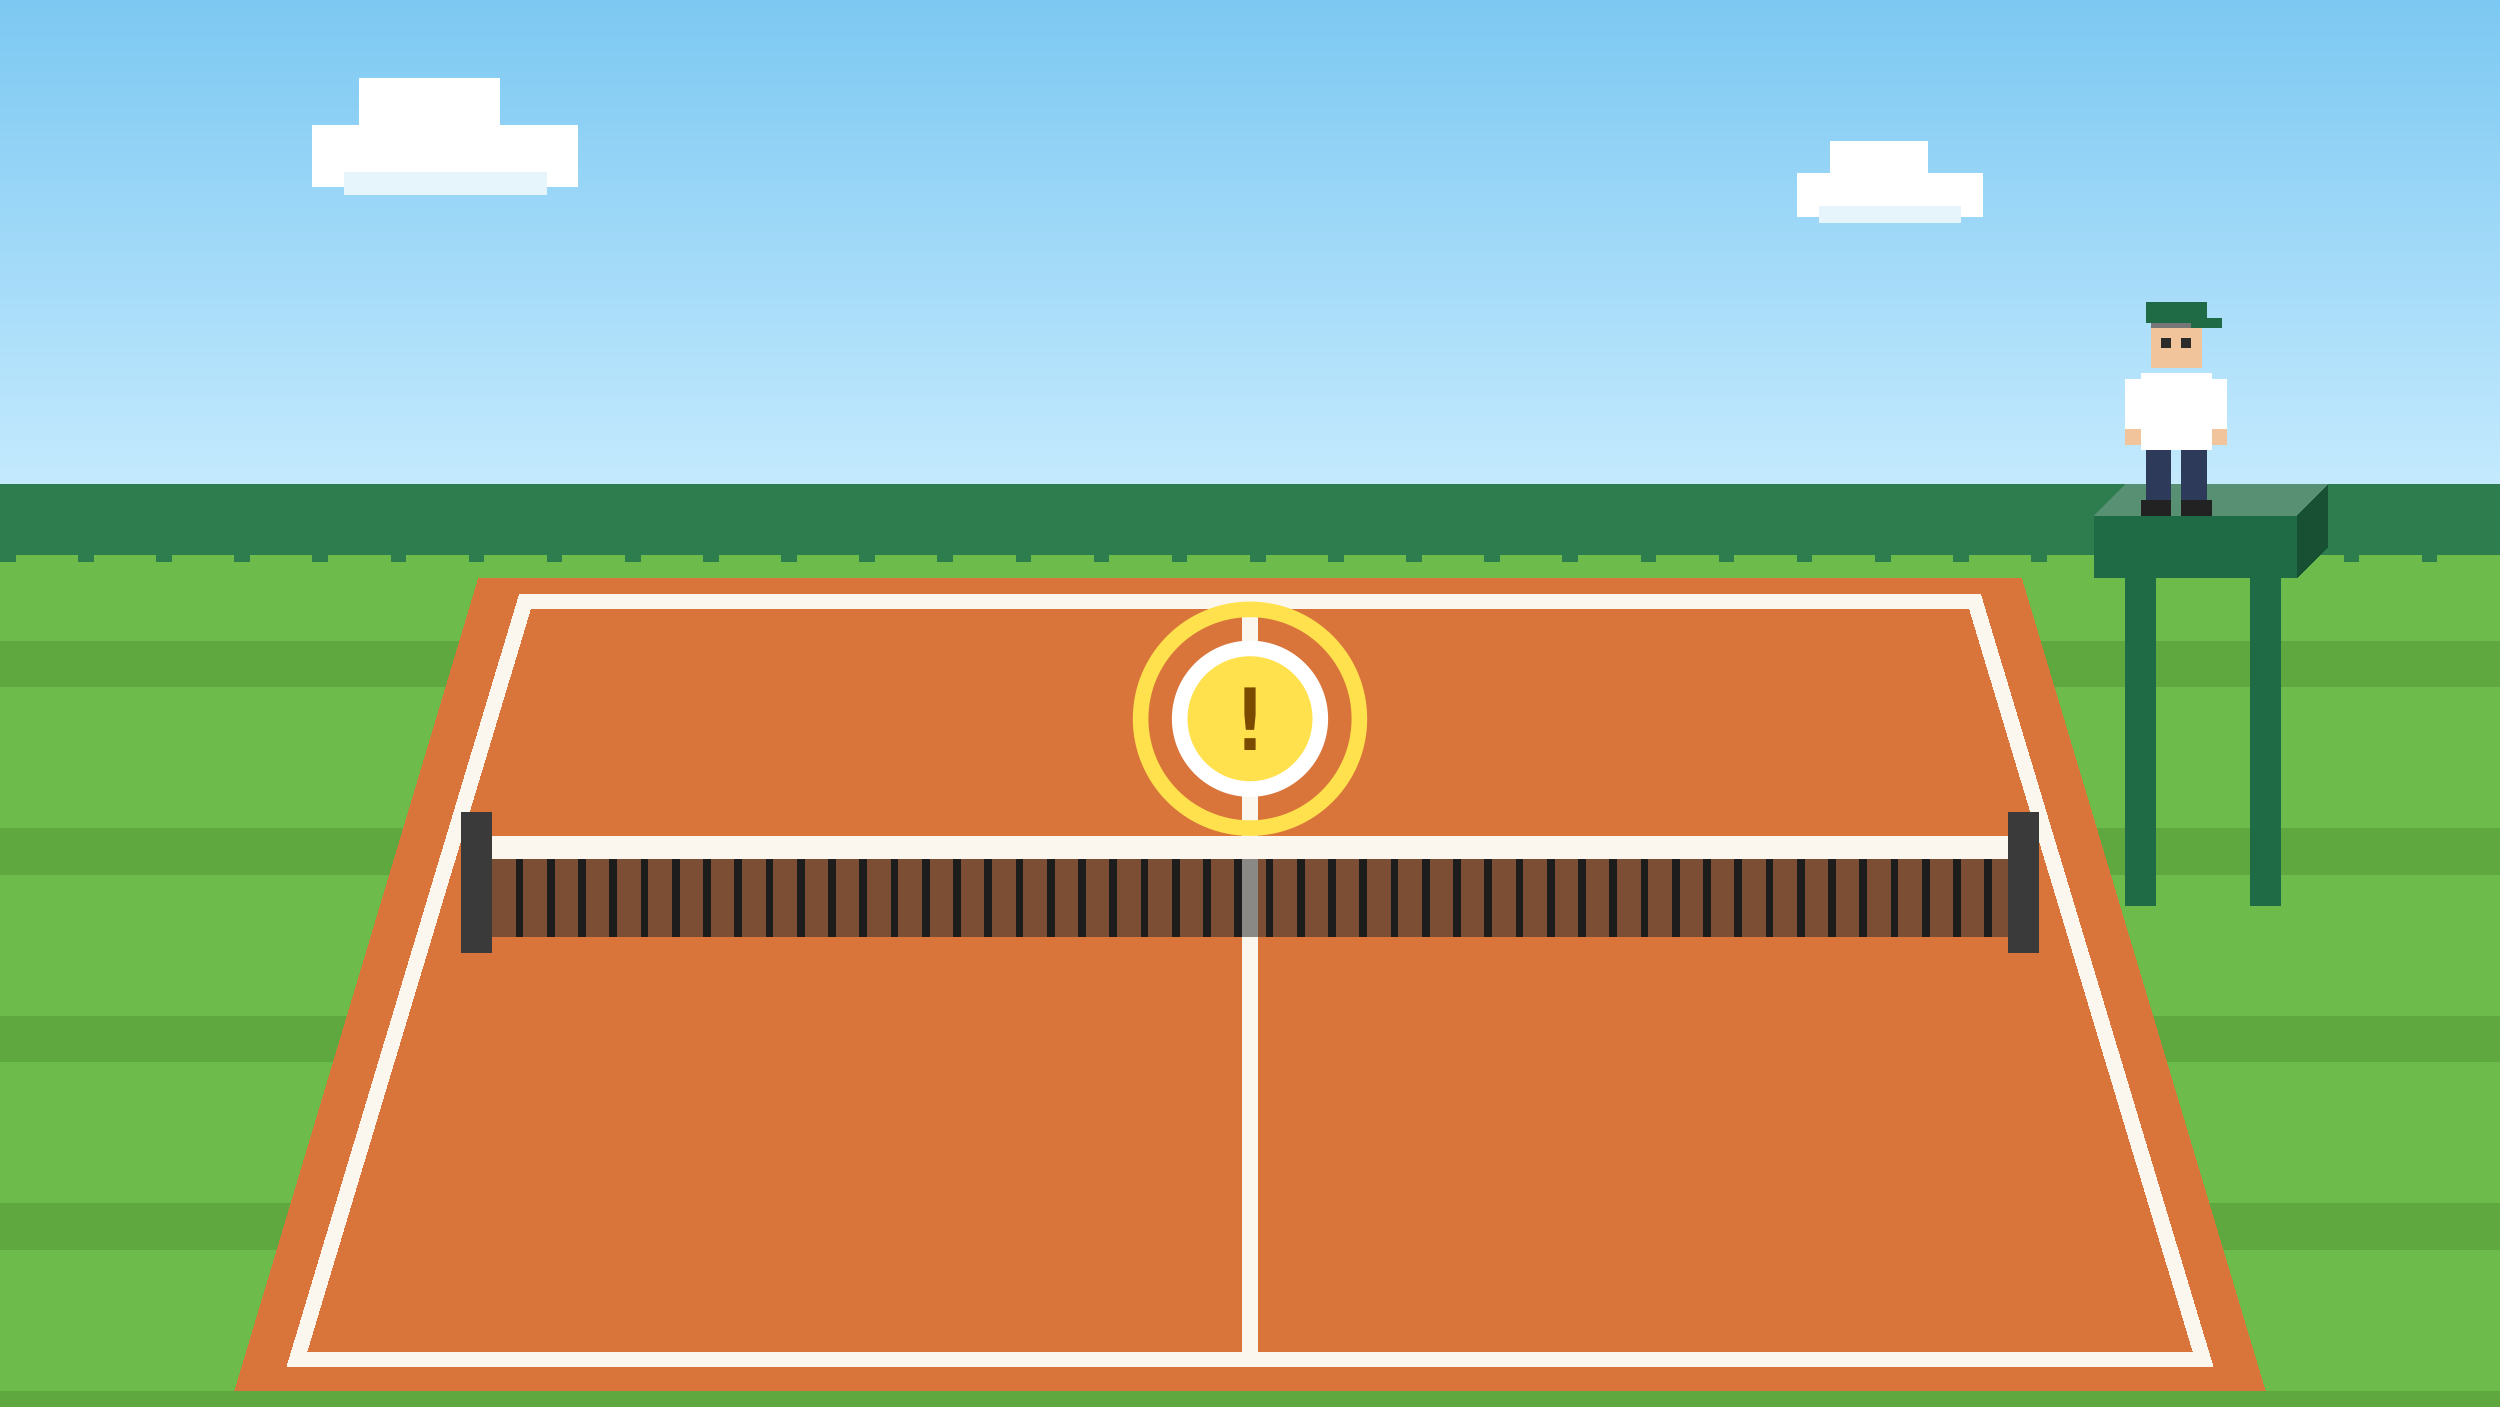
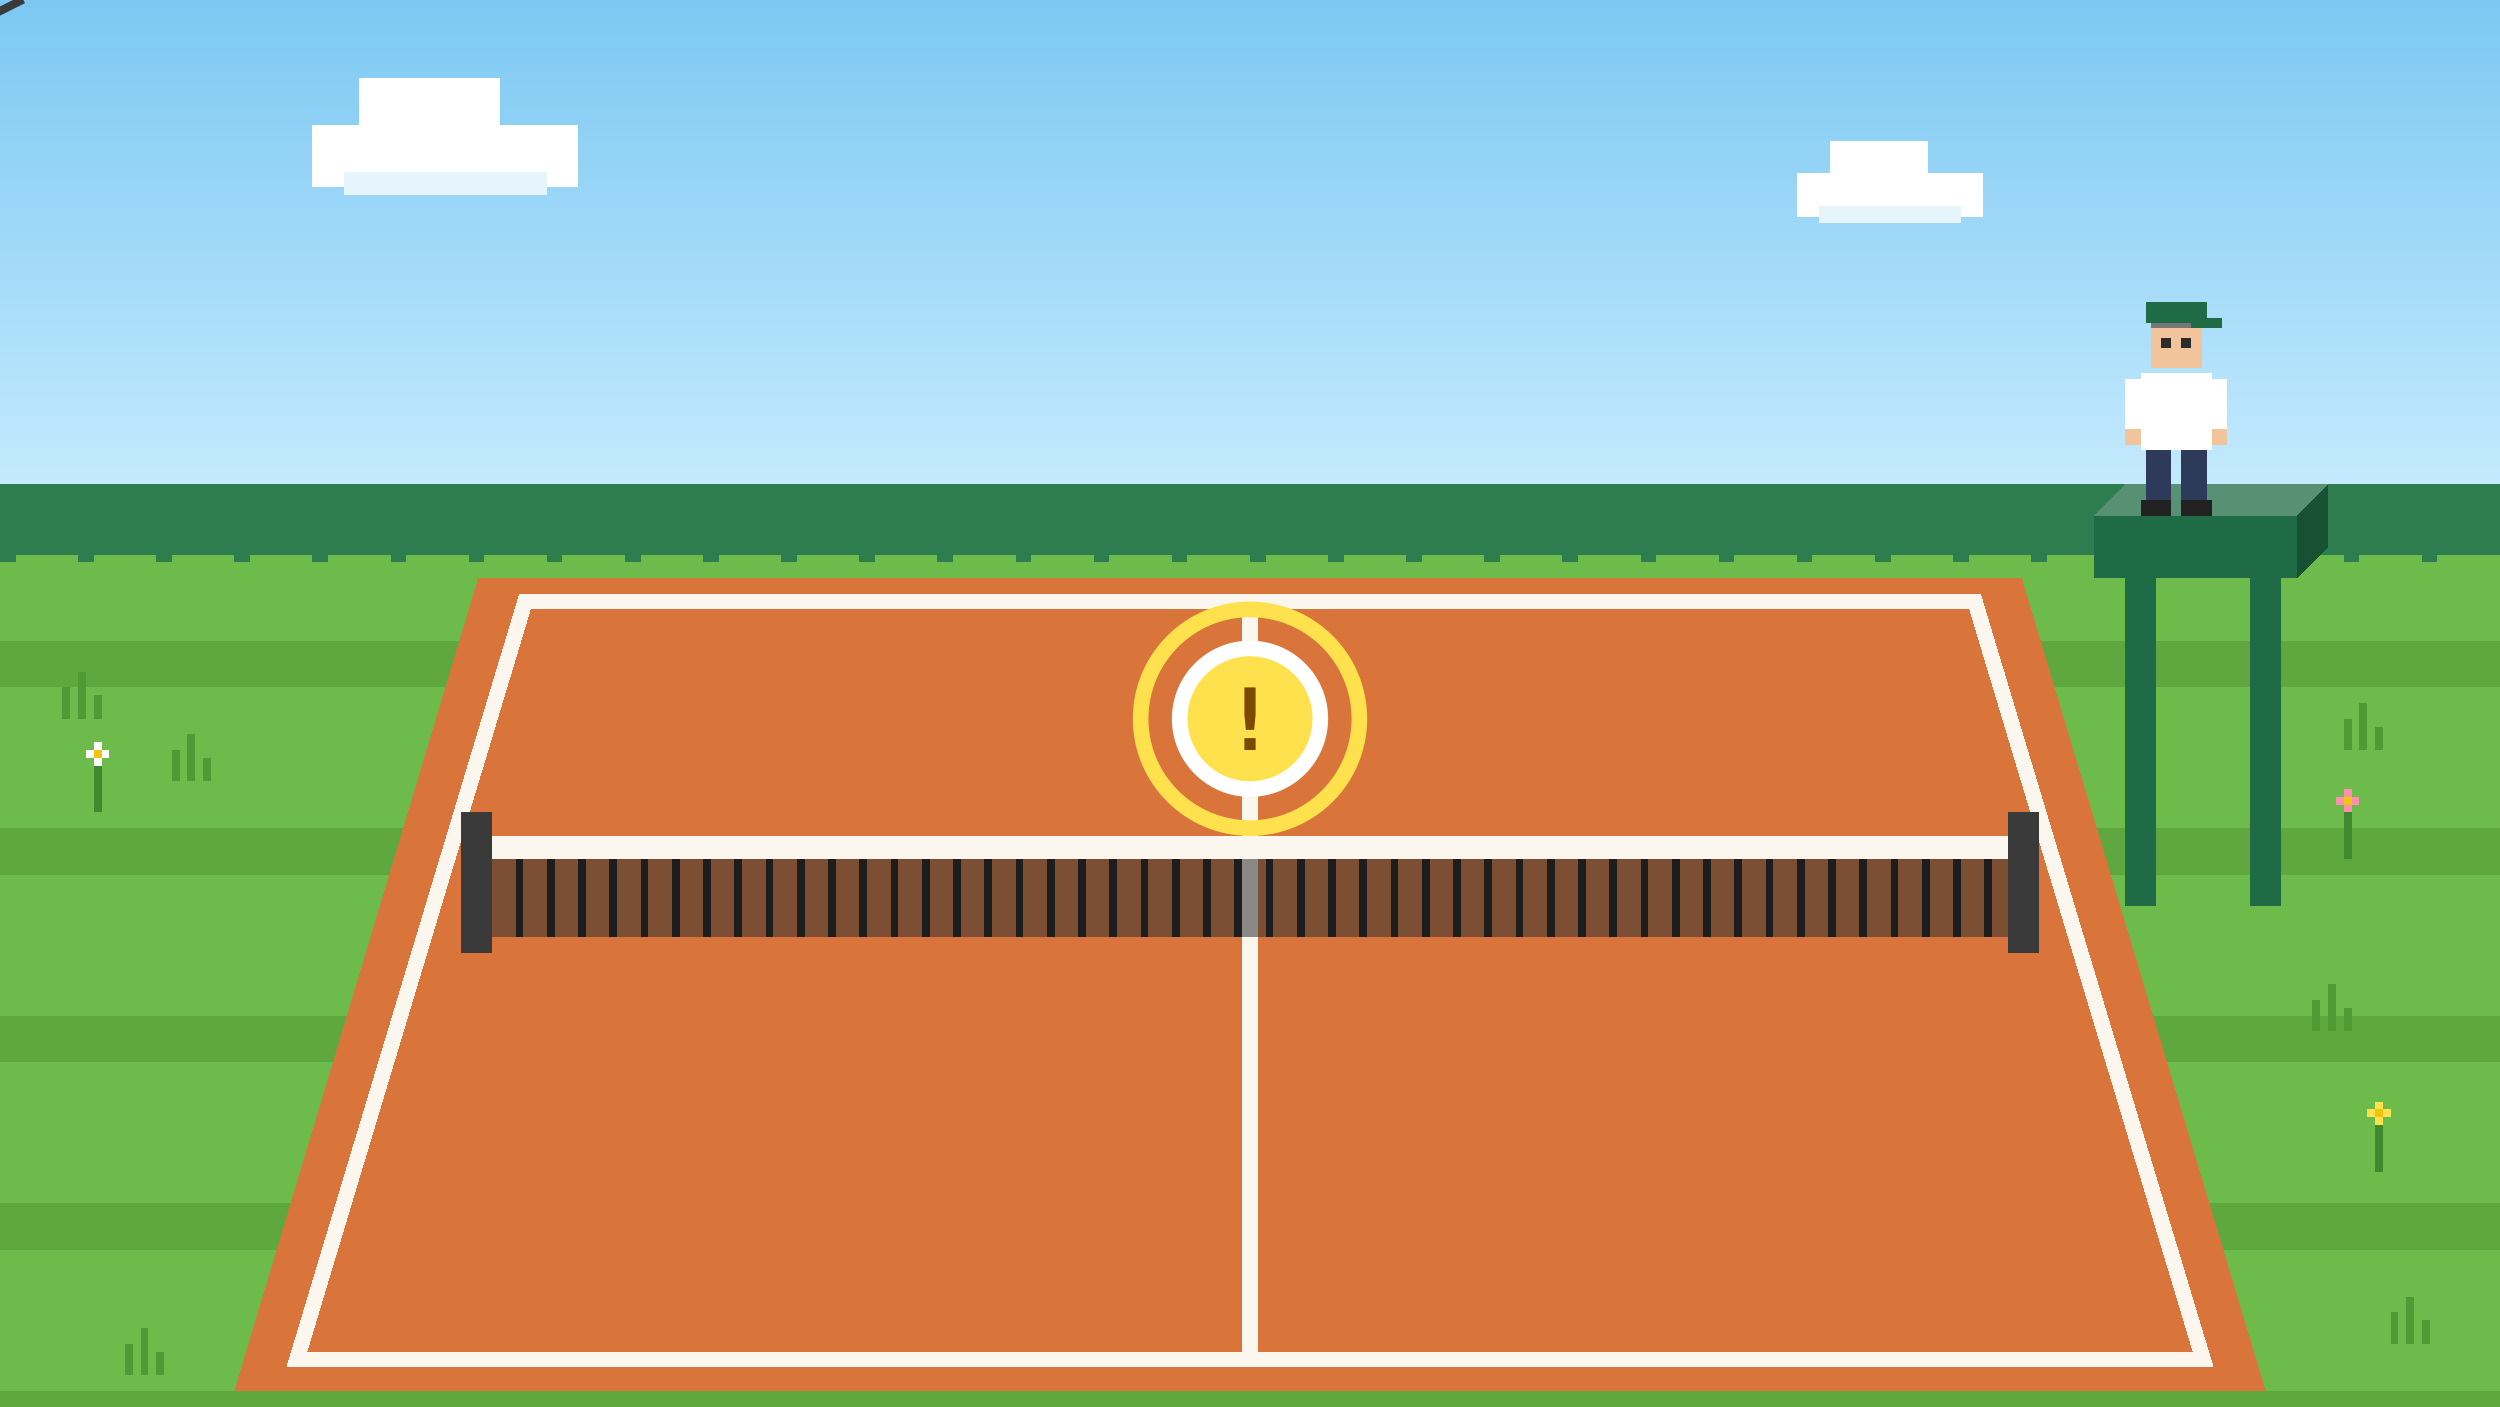
<svg xmlns="http://www.w3.org/2000/svg" viewBox="0 0 320 180" shape-rendering="crispEdges">
  <defs>
    <linearGradient id="sky" x1="0" y1="0" x2="0" y2="1">
      <stop offset="0" stop-color="#7cc8f2" />
      <stop offset="1" stop-color="#cdeeff" />
    </linearGradient>
  </defs>
  <rect x="0" y="0" width="320" height="70" fill="url(#sky)" />
  <rect x="0" y="70" width="320" height="110" fill="#6dbb4a" />
  <rect x="0" y="82" width="320" height="6" fill="#5ea83f" />
  <rect x="0" y="106" width="320" height="6" fill="#5ea83f" />
  <rect x="0" y="130" width="320" height="6" fill="#5ea83f" />
  <rect x="0" y="154" width="320" height="6" fill="#5ea83f" />
  <rect x="0" y="178" width="320" height="6" fill="#5ea83f" />
  <g>
-     <animateTransform attributeName="transform" type="translate" values="0 0;12.0 0;0 0" dur="26s" repeatCount="indefinite" />
+     <animateTransform attributeName="transform" type="translate" values="0 0;18.0 0;0 0" dur="9s" repeatCount="indefinite" />
    <rect x="40" y="16.0" width="34.0" height="8.0" fill="#ffffff" />
    <rect x="46.0" y="10" width="18.0" height="8.0" fill="#ffffff" />
    <rect x="44.0" y="22.0" width="26.0" height="3.0" fill="#e6f4fb" />
  </g>
  <g>
-     <animateTransform attributeName="transform" type="translate" values="0 0;8.4 0;0 0" dur="27s" repeatCount="indefinite" />
+     <animateTransform attributeName="transform" type="translate" values="0 0;12.6 0;0 0" dur="9s" repeatCount="indefinite" />
    <rect x="230" y="22.2" width="23.8" height="5.6" fill="#ffffff" />
    <rect x="234.2" y="18" width="12.6" height="5.6" fill="#ffffff" />
    <rect x="232.8" y="26.4" width="18.2" height="2.1" fill="#e6f4fb" />
  </g>
  <rect x="0" y="62" width="2" height="10" fill="#2e7d4f" />
  <rect x="10" y="62" width="2" height="10" fill="#2e7d4f" />
  <rect x="20" y="62" width="2" height="10" fill="#2e7d4f" />
  <rect x="30" y="62" width="2" height="10" fill="#2e7d4f" />
  <rect x="40" y="62" width="2" height="10" fill="#2e7d4f" />
  <rect x="50" y="62" width="2" height="10" fill="#2e7d4f" />
  <rect x="60" y="62" width="2" height="10" fill="#2e7d4f" />
  <rect x="70" y="62" width="2" height="10" fill="#2e7d4f" />
  <rect x="80" y="62" width="2" height="10" fill="#2e7d4f" />
  <rect x="90" y="62" width="2" height="10" fill="#2e7d4f" />
  <rect x="100" y="62" width="2" height="10" fill="#2e7d4f" />
  <rect x="110" y="62" width="2" height="10" fill="#2e7d4f" />
  <rect x="120" y="62" width="2" height="10" fill="#2e7d4f" />
  <rect x="130" y="62" width="2" height="10" fill="#2e7d4f" />
  <rect x="140" y="62" width="2" height="10" fill="#2e7d4f" />
  <rect x="150" y="62" width="2" height="10" fill="#2e7d4f" />
  <rect x="160" y="62" width="2" height="10" fill="#2e7d4f" />
  <rect x="170" y="62" width="2" height="10" fill="#2e7d4f" />
  <rect x="180" y="62" width="2" height="10" fill="#2e7d4f" />
  <rect x="190" y="62" width="2" height="10" fill="#2e7d4f" />
  <rect x="200" y="62" width="2" height="10" fill="#2e7d4f" />
  <rect x="210" y="62" width="2" height="10" fill="#2e7d4f" />
  <rect x="220" y="62" width="2" height="10" fill="#2e7d4f" />
  <rect x="230" y="62" width="2" height="10" fill="#2e7d4f" />
  <rect x="240" y="62" width="2" height="10" fill="#2e7d4f" />
  <rect x="250" y="62" width="2" height="10" fill="#2e7d4f" />
  <rect x="260" y="62" width="2" height="10" fill="#2e7d4f" />
  <rect x="270" y="62" width="2" height="10" fill="#2e7d4f" />
  <rect x="280" y="62" width="2" height="10" fill="#2e7d4f" />
  <rect x="290" y="62" width="2" height="10" fill="#2e7d4f" />
  <rect x="300" y="62" width="2" height="10" fill="#2e7d4f" />
  <rect x="310" y="62" width="2" height="10" fill="#2e7d4f" />
  <rect x="0" y="62" width="320" height="9" fill="#2e7d4f" />
  <polygon points="61.2,74 258.8,74 290,178 30,178" fill="#d9743a" />
  <polygon points="67.2,77 252.8,77 282,174 38,174" fill="none" stroke="#fbf7ee" stroke-width="2" />
  <line x1="160.0" y1="77" x2="160.0" y2="174" stroke="#fbf7ee" stroke-width="2" />
  <rect x="62" y="108" width="196" height="12" fill="#2f2f2f" opacity="0.55" />
  <rect x="62" y="108" width="1" height="12" fill="#1d1d1d" />
  <rect x="66" y="108" width="1" height="12" fill="#1d1d1d" />
  <rect x="70" y="108" width="1" height="12" fill="#1d1d1d" />
  <rect x="74" y="108" width="1" height="12" fill="#1d1d1d" />
  <rect x="78" y="108" width="1" height="12" fill="#1d1d1d" />
  <rect x="82" y="108" width="1" height="12" fill="#1d1d1d" />
  <rect x="86" y="108" width="1" height="12" fill="#1d1d1d" />
  <rect x="90" y="108" width="1" height="12" fill="#1d1d1d" />
  <rect x="94" y="108" width="1" height="12" fill="#1d1d1d" />
  <rect x="98" y="108" width="1" height="12" fill="#1d1d1d" />
  <rect x="102" y="108" width="1" height="12" fill="#1d1d1d" />
  <rect x="106" y="108" width="1" height="12" fill="#1d1d1d" />
  <rect x="110" y="108" width="1" height="12" fill="#1d1d1d" />
  <rect x="114" y="108" width="1" height="12" fill="#1d1d1d" />
  <rect x="118" y="108" width="1" height="12" fill="#1d1d1d" />
  <rect x="122" y="108" width="1" height="12" fill="#1d1d1d" />
  <rect x="126" y="108" width="1" height="12" fill="#1d1d1d" />
  <rect x="130" y="108" width="1" height="12" fill="#1d1d1d" />
  <rect x="134" y="108" width="1" height="12" fill="#1d1d1d" />
  <rect x="138" y="108" width="1" height="12" fill="#1d1d1d" />
  <rect x="142" y="108" width="1" height="12" fill="#1d1d1d" />
  <rect x="146" y="108" width="1" height="12" fill="#1d1d1d" />
  <rect x="150" y="108" width="1" height="12" fill="#1d1d1d" />
  <rect x="154" y="108" width="1" height="12" fill="#1d1d1d" />
  <rect x="158" y="108" width="1" height="12" fill="#1d1d1d" />
  <rect x="162" y="108" width="1" height="12" fill="#1d1d1d" />
  <rect x="166" y="108" width="1" height="12" fill="#1d1d1d" />
  <rect x="170" y="108" width="1" height="12" fill="#1d1d1d" />
  <rect x="174" y="108" width="1" height="12" fill="#1d1d1d" />
  <rect x="178" y="108" width="1" height="12" fill="#1d1d1d" />
  <rect x="182" y="108" width="1" height="12" fill="#1d1d1d" />
  <rect x="186" y="108" width="1" height="12" fill="#1d1d1d" />
  <rect x="190" y="108" width="1" height="12" fill="#1d1d1d" />
  <rect x="194" y="108" width="1" height="12" fill="#1d1d1d" />
  <rect x="198" y="108" width="1" height="12" fill="#1d1d1d" />
  <rect x="202" y="108" width="1" height="12" fill="#1d1d1d" />
  <rect x="206" y="108" width="1" height="12" fill="#1d1d1d" />
  <rect x="210" y="108" width="1" height="12" fill="#1d1d1d" />
  <rect x="214" y="108" width="1" height="12" fill="#1d1d1d" />
  <rect x="218" y="108" width="1" height="12" fill="#1d1d1d" />
  <rect x="222" y="108" width="1" height="12" fill="#1d1d1d" />
  <rect x="226" y="108" width="1" height="12" fill="#1d1d1d" />
  <rect x="230" y="108" width="1" height="12" fill="#1d1d1d" />
  <rect x="234" y="108" width="1" height="12" fill="#1d1d1d" />
  <rect x="238" y="108" width="1" height="12" fill="#1d1d1d" />
  <rect x="242" y="108" width="1" height="12" fill="#1d1d1d" />
  <rect x="246" y="108" width="1" height="12" fill="#1d1d1d" />
  <rect x="250" y="108" width="1" height="12" fill="#1d1d1d" />
  <rect x="254" y="108" width="1" height="12" fill="#1d1d1d" />
  <rect x="62" y="107" width="196" height="3" fill="#fbf7ee" />
  <rect x="59" y="104" width="4" height="18" fill="#3a3a3a" />
  <rect x="257" y="104" width="4" height="18" fill="#3a3a3a" />
  <rect x="272" y="72" width="4" height="44" fill="#1f6b45" />
  <rect x="288" y="72" width="4" height="44" fill="#1f6b45" />
  <polygon points="268,66 272,62 298,62 294,66" fill="#579073" />
  <polygon points="294,66 298,62 298,70 294,74" fill="#175033" />
  <rect x="268" y="66" width="26" height="8" fill="#1f6b45" />
  <g>
    <animateTransform attributeName="transform" type="translate" values="0 0;0 -0.65;0 0" keyTimes="0;0.5;1" calcMode="spline" keySplines="0.4 0 0.6 1;0.4 0 0.6 1" dur="2.0s" begin="0.4s" repeatCount="indefinite" />
    <rect x="274.65" y="56.9" width="3.25" height="7.8" fill="#2d3a5a" />
    <rect x="279.2" y="56.9" width="3.25" height="7.8" fill="#2d3a5a" />
    <rect x="274.0" y="64.05" width="3.9" height="1.95" fill="#222222" />
    <rect x="279.2" y="64.05" width="3.9" height="1.95" fill="#222222" />
    <rect x="274.0" y="47.8" width="9.1" height="9.75" fill="#ffffff" />
    <rect x="275.3" y="40.0" width="6.5" height="7.15" fill="#f2c49b" />
    <rect x="275.3" y="40.0" width="6.5" height="1.95" fill="#777777" />
    <rect x="276.6" y="43.25" width="1.3" height="1.3" fill="#2b2b2b" />
    <rect x="279.2" y="43.25" width="1.3" height="1.3" fill="#2b2b2b" />
    <rect x="272.05" y="48.45" width="1.95" height="7.15" fill="#ffffff" />
    <rect x="283.1" y="48.45" width="1.95" height="7.15" fill="#ffffff" />
    <rect x="272.05" y="54.95" width="1.95" height="1.95" fill="#f2c49b" />
    <rect x="283.1" y="54.95" width="1.95" height="1.95" fill="#f2c49b" />
    <rect x="274.65" y="38.7" width="7.8" height="2.6" fill="#1f6b45" />
    <rect x="280.5" y="40.65" width="3.9" height="1.3" fill="#1f6b45" />
    <g opacity="0">
      <animate attributeName="opacity" values="0;0;1;0" keyTimes="0;0.92;0.96;1" dur="3.85s" begin="2.1s" repeatCount="indefinite" />
      <rect x="276.6" y="43.25" width="1.3" height="1.3" fill="#f2c49b" />
      <rect x="279.2" y="43.25" width="1.3" height="1.3" fill="#f2c49b" />
    </g>
  </g>
  <g shape-rendering="auto">
    <circle cx="160" cy="92" r="9" fill="#ffe14d" stroke="#ffffff" stroke-width="2">
-       <animate attributeName="r" values="8;11;8" dur="1.2s" repeatCount="indefinite" />
+       <animate attributeName="r" values="8;11;8" dur="0.8s" repeatCount="indefinite" />
    </circle>
    <circle cx="160" cy="92" r="14" fill="none" stroke="#ffe14d" stroke-width="2">
-       <animate attributeName="r" values="10;20;10" dur="1.2s" repeatCount="indefinite" />
-       <animate attributeName="opacity" values="1;0;1" dur="1.2s" repeatCount="indefinite" />
+       <animate attributeName="r" values="10;20;10" dur="0.8s" repeatCount="indefinite" />
+       <animate attributeName="opacity" values="1;0;1" dur="0.8s" repeatCount="indefinite" />
    </circle>
    <text x="160" y="96" font-family="monospace" font-size="11" font-weight="bold" text-anchor="middle" fill="#7a4a00">!</text>
  </g>
+   <rect x="8" y="88" width="1" height="4" fill="#4f9a35" />
+   <rect x="10" y="86" width="1" height="6" fill="#4f9a35" />
+   <rect x="12" y="89" width="1" height="3" fill="#4f9a35" />
+   <rect x="16" y="172" width="1" height="4" fill="#4f9a35" />
+   <rect x="18" y="170" width="1" height="6" fill="#4f9a35" />
+   <rect x="20" y="173" width="1" height="3" fill="#4f9a35" />
+   <rect x="300" y="92" width="1" height="4" fill="#4f9a35" />
+   <rect x="302" y="90" width="1" height="6" fill="#4f9a35" />
+   <rect x="304" y="93" width="1" height="3" fill="#4f9a35" />
+   <rect x="306" y="168" width="1" height="4" fill="#4f9a35" />
+   <rect x="308" y="166" width="1" height="6" fill="#4f9a35" />
+   <rect x="310" y="169" width="1" height="3" fill="#4f9a35" />
+   <rect x="296" y="128" width="1" height="4" fill="#4f9a35" />
+   <rect x="298" y="126" width="1" height="6" fill="#4f9a35" />
+   <rect x="300" y="129" width="1" height="3" fill="#4f9a35" />
+   <rect x="22" y="96" width="1" height="4" fill="#4f9a35" />
+   <rect x="24" y="94" width="1" height="6" fill="#4f9a35" />
+   <rect x="26" y="97" width="1" height="3" fill="#4f9a35" />
+   <rect x="12" y="98" width="1" height="6" fill="#3f8a2f" />
+   <g>
+     <animateTransform attributeName="transform" type="rotate" values="-8 12 98;8 12 98;-8 12 98" dur="1.4s" repeatCount="indefinite" />
+     <rect x="11" y="96" width="3" height="1" fill="#ffffff" />
+     <rect x="12" y="95" width="1" height="3" fill="#ffffff" />
+     <rect x="12" y="96" width="1" height="1" fill="#f1c40f" />
+   </g>
+   <rect x="304" y="144" width="1" height="6" fill="#3f8a2f" />
+   <g>
+     <animateTransform attributeName="transform" type="rotate" values="-8 304 144;8 304 144;-8 304 144" dur="1.4s" repeatCount="indefinite" />
+     <rect x="303" y="142" width="3" height="1" fill="#ffe14d" />
+     <rect x="304" y="141" width="1" height="3" fill="#ffe14d" />
+     <rect x="304" y="142" width="1" height="1" fill="#f1c40f" />
+   </g>
+   <rect x="300" y="104" width="1" height="6" fill="#3f8a2f" />
+   <g>
+     <animateTransform attributeName="transform" type="rotate" values="-8 300 104;8 300 104;-8 300 104" dur="1.4s" repeatCount="indefinite" />
+     <rect x="299" y="102" width="3" height="1" fill="#ff8fb1" />
+     <rect x="300" y="101" width="1" height="3" fill="#ff8fb1" />
+     <rect x="300" y="102" width="1" height="1" fill="#f1c40f" />
+   </g>
+   <g shape-rendering="auto">
+     <animateTransform attributeName="transform" type="translate" values="-10 16;330 10" dur="14s" begin="0s" repeatCount="indefinite" />
+     <path d="M -3.0 0 L 0 1.5 L 3.0 0" fill="none" stroke="#3a3a3a" stroke-width="0.9">
+       <animate attributeName="d" values="M -3.0 0 L 0 1.5 L 3.0 0;M -3.0 1.5 L 0 0 L 3.0 1.5;M -3.0 0 L 0 1.5 L 3.0 0" dur="0.45s" repeatCount="indefinite" />
+     </path>
+   </g>
+   <g shape-rendering="auto">
+     <animateTransform attributeName="transform" type="translate" values="-10 24;330 18" dur="18s" begin="-5s" repeatCount="indefinite" />
+     <path d="M -2.55 0 L 0 1.275 L 2.55 0" fill="none" stroke="#3a3a3a" stroke-width="0.8">
+       <animate attributeName="d" values="M -2.55 0 L 0 1.275 L 2.55 0;M -2.55 1.275 L 0 0 L 2.55 1.275;M -2.55 0 L 0 1.275 L 2.55 0" dur="0.45s" repeatCount="indefinite" />
+     </path>
+   </g>
</svg>
